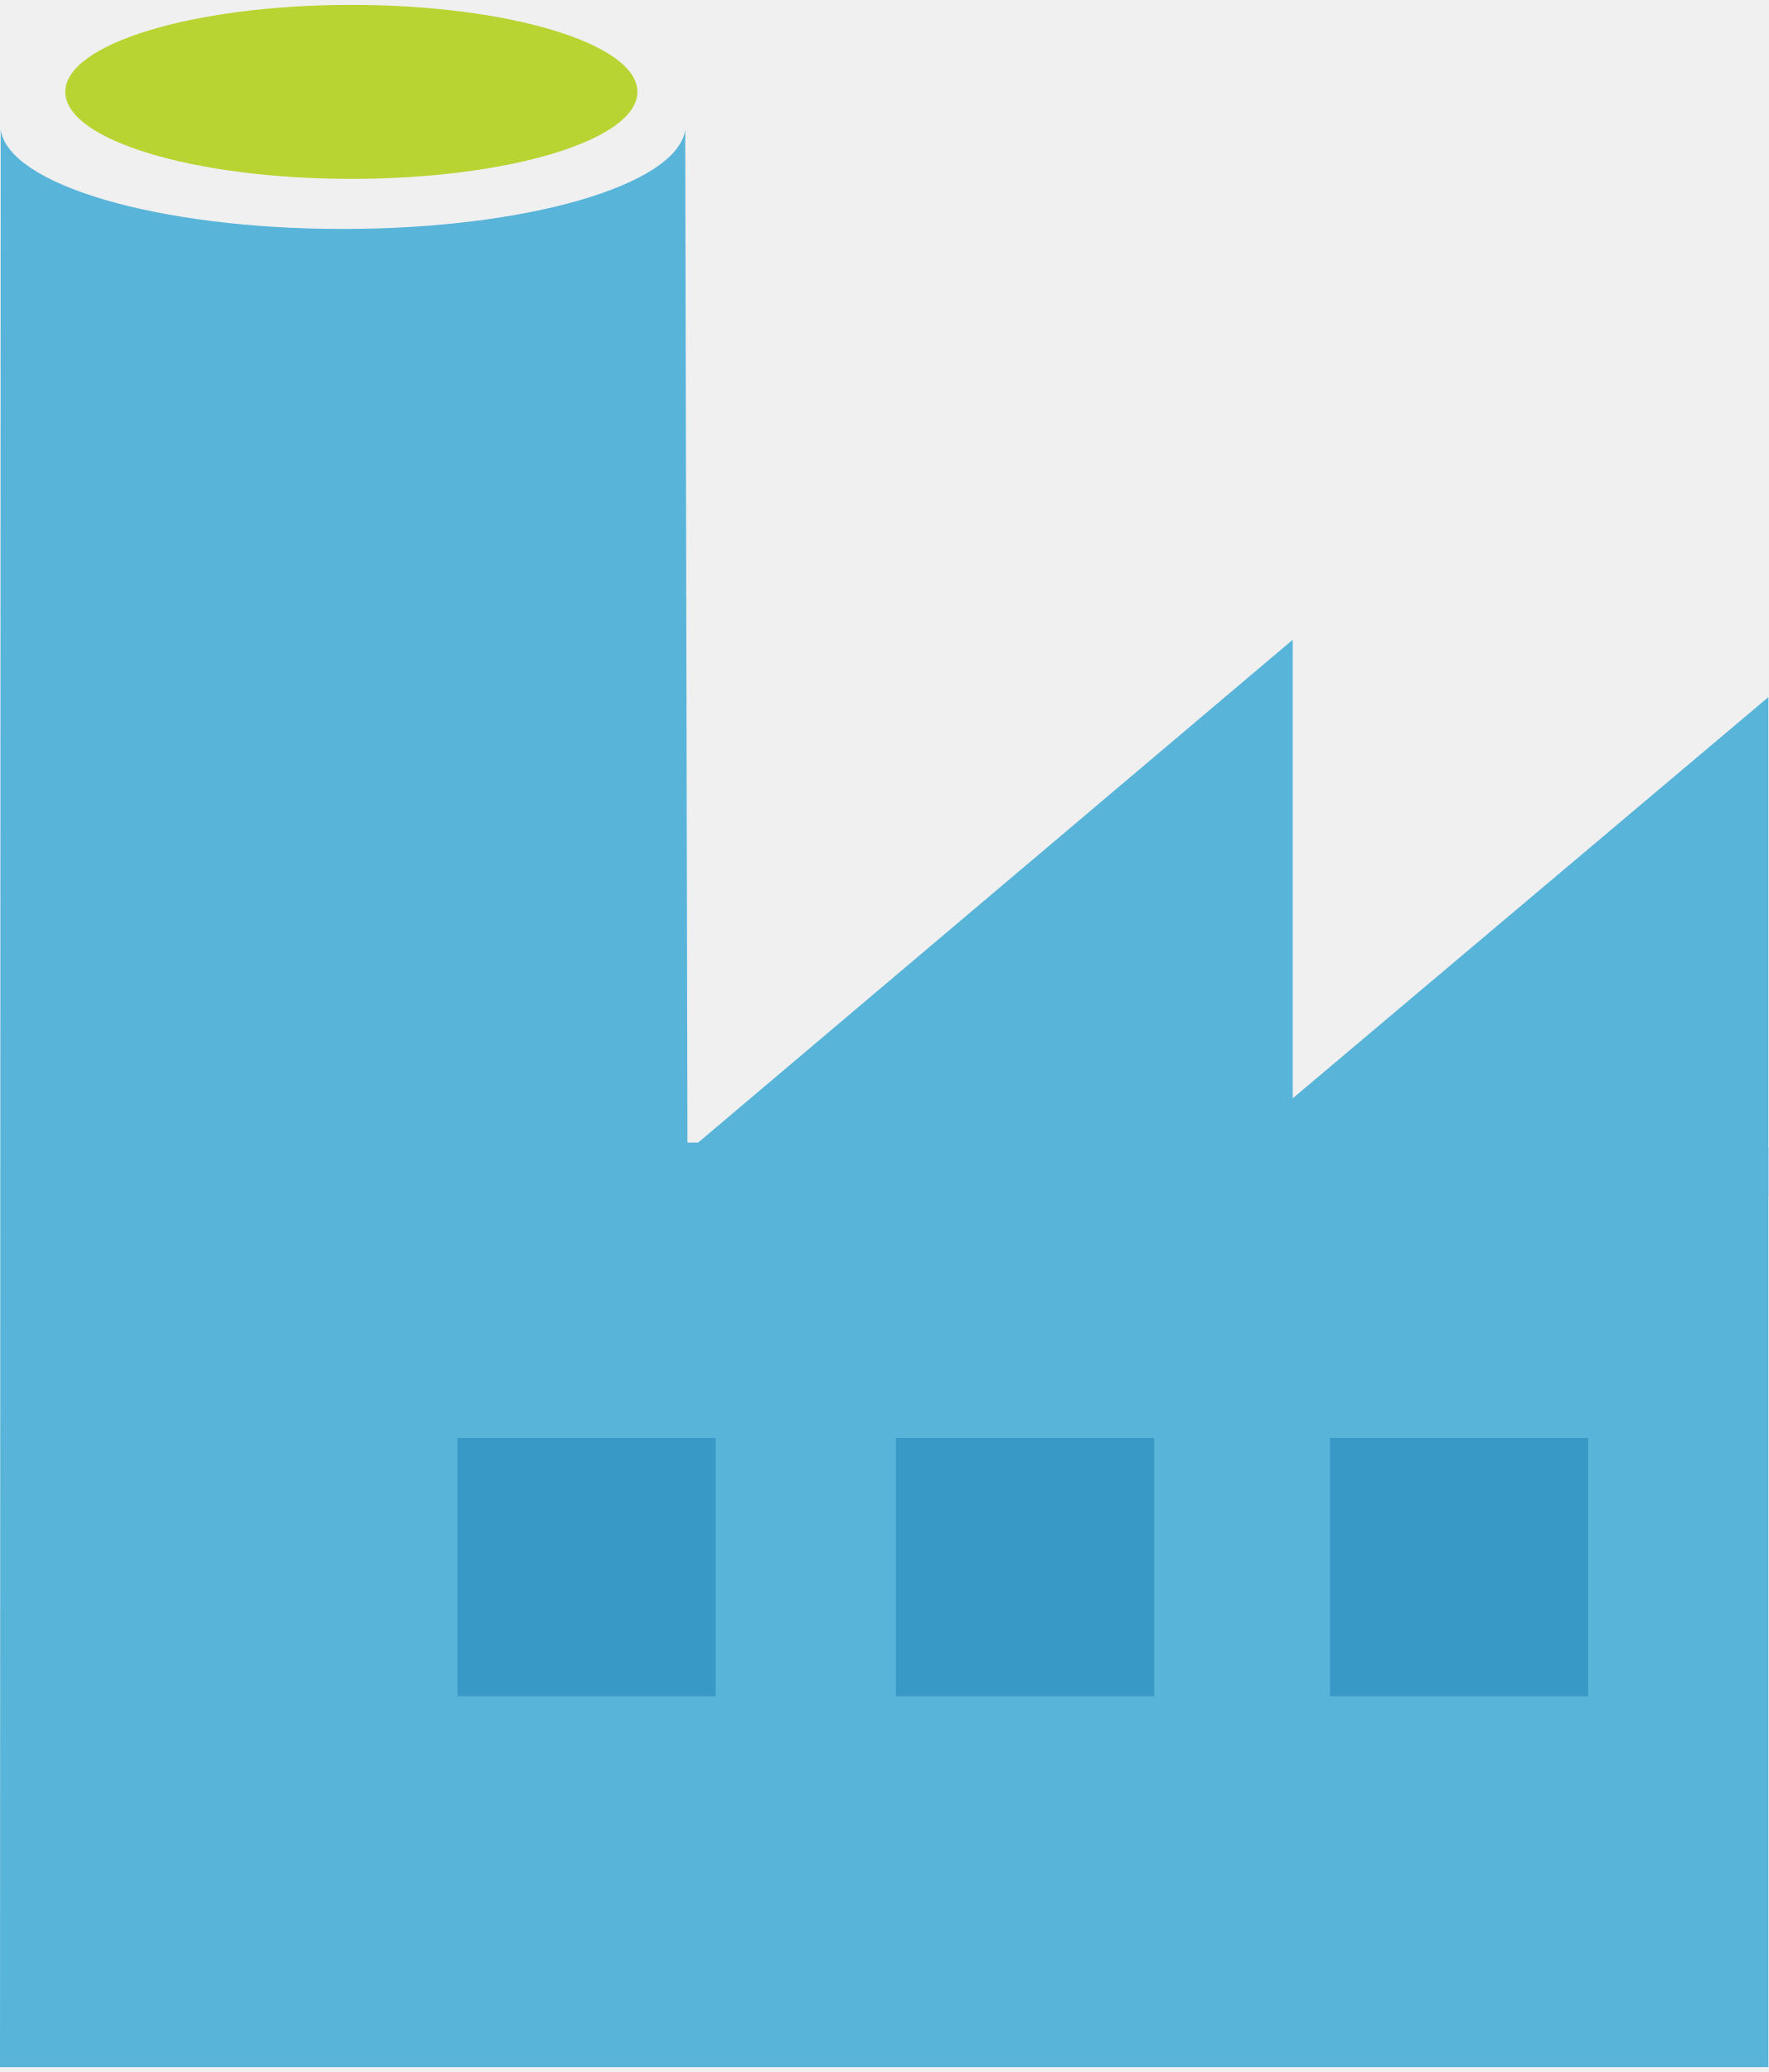
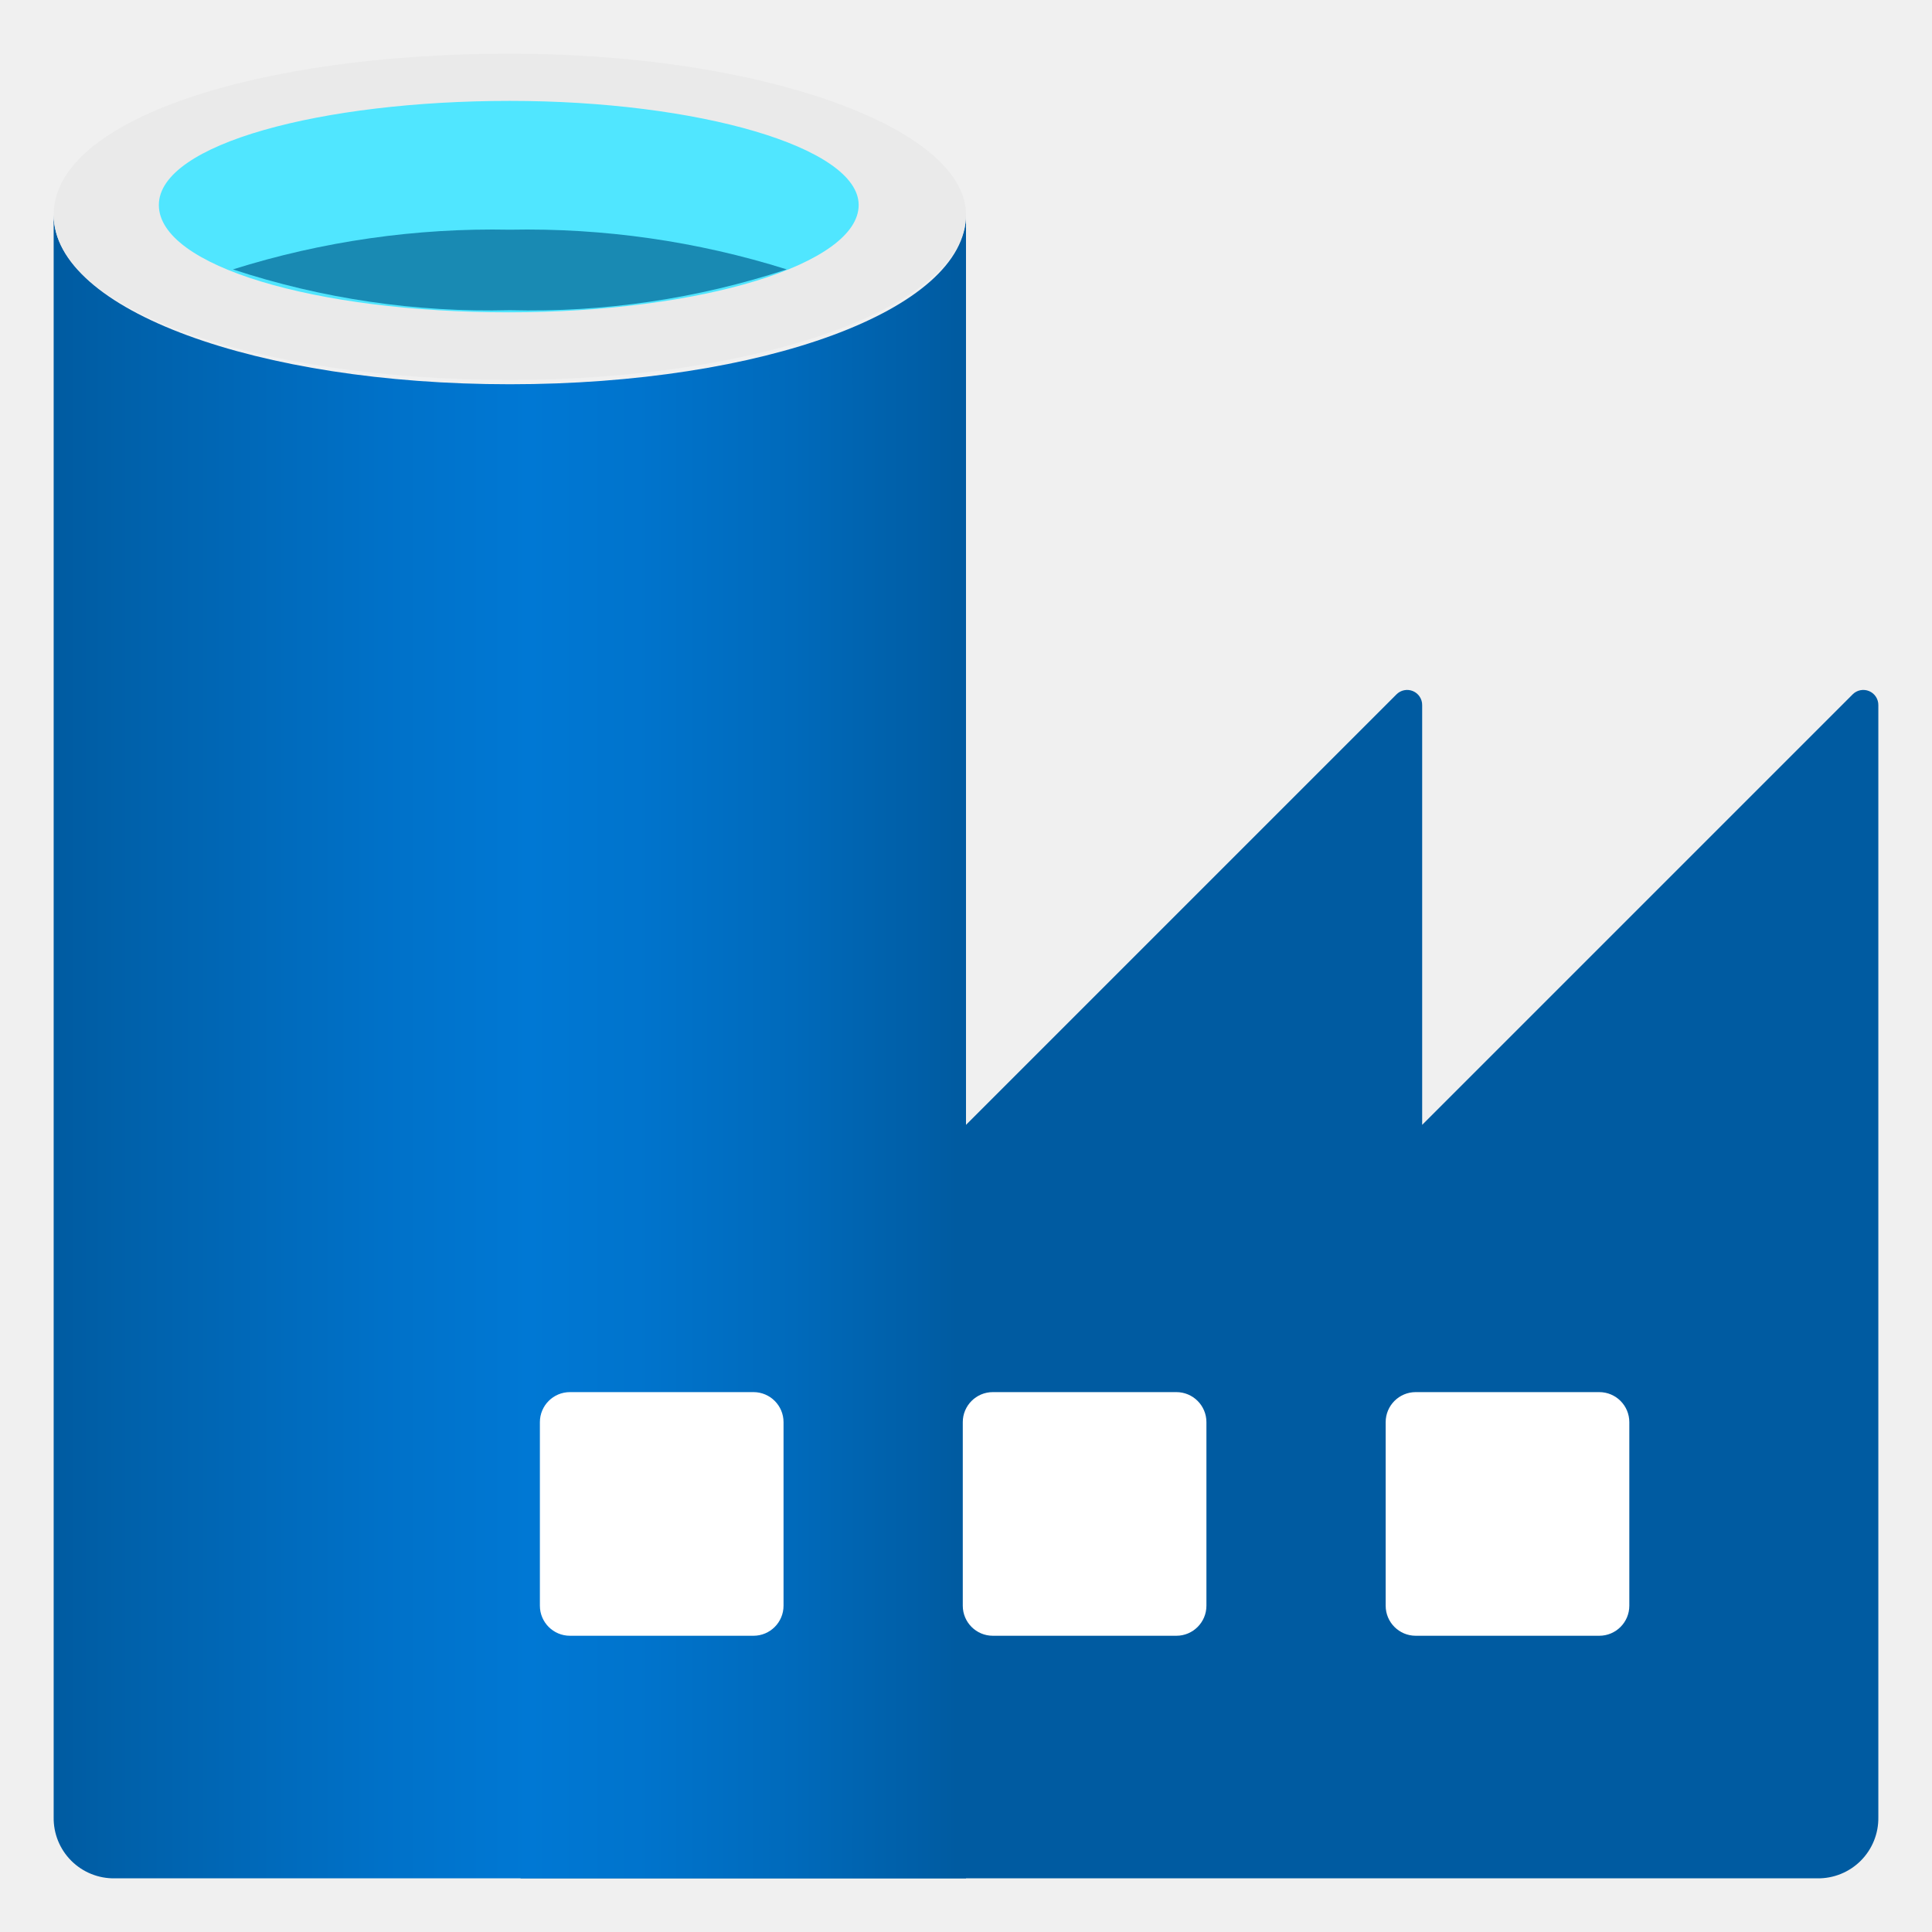
- <svg viewBox="0 0 42.664 50" class="" role="presentation" focusable="false" id="FxSymbol0-091" data-type="1">
+ <svg xmlns="http://www.w3.org/2000/svg" viewBox="0 0 18 18" class="" role="presentation" focusable="false" id="FxSymbol0-079" data-type="1">
  <g>
-     <ellipse cx="8.477" cy="2.217" rx="6.902" ry="2.099" class="msportalfx-svg-c13" fill="#b8d432" />
-     <path d="M42.664 27.695v22.188H0L.017 3.126C.199 4.46 3.821 5.525 8.275 5.525c4.447 0 8.064-1.062 8.257-2.393.002 1.387.054 24.439.054 24.439h-.053" class="msportalfx-svg-c15" fill="#59b4d9" />
-     <path d="M42.664 16.823v12.042H15.315l15.874-13.427v11.066z" class="msportalfx-svg-c15" fill="#59b4d9" />
-     <path d="M21.615 34.701h6.231v6.231h-6.231zm-10.578 0h6.231v6.231h-6.231zm21.05 0h6.231v6.231h-6.231z" class="msportalfx-svg-c16" fill="#3999c6" />
+     <path d="M13.25 10.48V6.57a.14.14 0 0 0-.24-.1l-4 4-4.16 4.16v2.87h12.08a.56.56 0 0 0 .57-.57V6.57a.14.14 0 0 0-.24-.1z" fill="#005ba1" />
+     <path d="M4.75 3.58C2.4 3.58.5 2.89.5 2v14.93a.56.56 0 0 0 .57.57H9V2c0 .89-1.9 1.58-4.25 1.58z" fill="url(#bbbacc5e-9409-4fc1-a31a-b0181c36d731)" />
+     <rect x="12.91" y="12.97" width="2.27" height="2.27" rx=".28" class="msportalfx-svg-c01" fill="#ffffff" />
+     <rect x="8.97" y="12.97" width="2.27" height="2.27" rx=".28" class="msportalfx-svg-c01" fill="#ffffff" />
+     <rect x="5.03" y="12.97" width="2.27" height="2.27" rx=".28" class="msportalfx-svg-c01" fill="#ffffff" />
+     <path d="M9 2c0 .85-1.9 1.54-4.25 1.54S.5 2.89.5 2 2.4.5 4.75.5 9 1.19 9 2" fill="#eaeaea" />
+     <path d="M8 1.91c0 .55-1.46 1-3.26 1s-3.26-.43-3.26-1S3 .94 4.75.94 8 1.37 8 1.91" fill="#50e6ff" />
+     <path d="M4.75 2.14a8.07 8.07 0 0 0-2.58.37 7.64 7.64 0 0 0 2.58.38 7.64 7.64 0 0 0 2.58-.38 8.07 8.07 0 0 0-2.58-.37z" fill="#198ab3" />
  </g>
  <defs>
-     <linearGradient id="a" x1="9" y1="16.39" x2="9" y2="-1.94" gradientUnits="userSpaceOnUse">
-       <stop offset="0" stop-color="#0078d4" />
-       <stop offset=".16" stop-color="#1380da" />
-       <stop offset=".53" stop-color="#3c91e5" />
-       <stop offset=".82" stop-color="#559cec" />
-       <stop offset="1" stop-color="#5ea0ef" />
+     <linearGradient id="bbbacc5e-9409-4fc1-a31a-b0181c36d731" x1=".5" y1="9.77" x2="9" y2="9.77" gradientUnits="userSpaceOnUse">
+       <stop offset="0" stop-color="#005ba1" />
+       <stop offset=".07" stop-color="#0060a9" />
+       <stop offset=".36" stop-color="#0071c8" />
+       <stop offset=".52" stop-color="#0078d4" />
+       <stop offset=".64" stop-color="#0074cd" />
+       <stop offset=".81" stop-color="#006abb" />
+       <stop offset=".99" stop-color="#005ba1" />
    </linearGradient>
-     <linearGradient id="b" x1="9.88" y1="7.11" x2="9.99" y2="17.27" gradientUnits="userSpaceOnUse">
-       <stop offset="0" stop-color="#32d4f5" />
-       <stop offset=".32" stop-color="#31d1f3" />
-       <stop offset=".53" stop-color="#2ec9eb" />
-       <stop offset=".7" stop-color="#29bade" />
-       <stop offset=".86" stop-color="#22a5cb" />
-       <stop offset="1" stop-color="#198ab3" />
-       <stop offset="1" stop-color="#198ab3" />
-     </linearGradient>
-     <radialGradient id="c" cx="9.43" cy="7.03" r="7.27" gradientUnits="userSpaceOnUse">
-       <stop offset="0" stop-color="#f2f2f2" />
-       <stop offset=".58" stop-color="#eee" />
-       <stop offset="1" stop-color="#e6e6e6" />
-     </radialGradient>
  </defs>
</svg>
